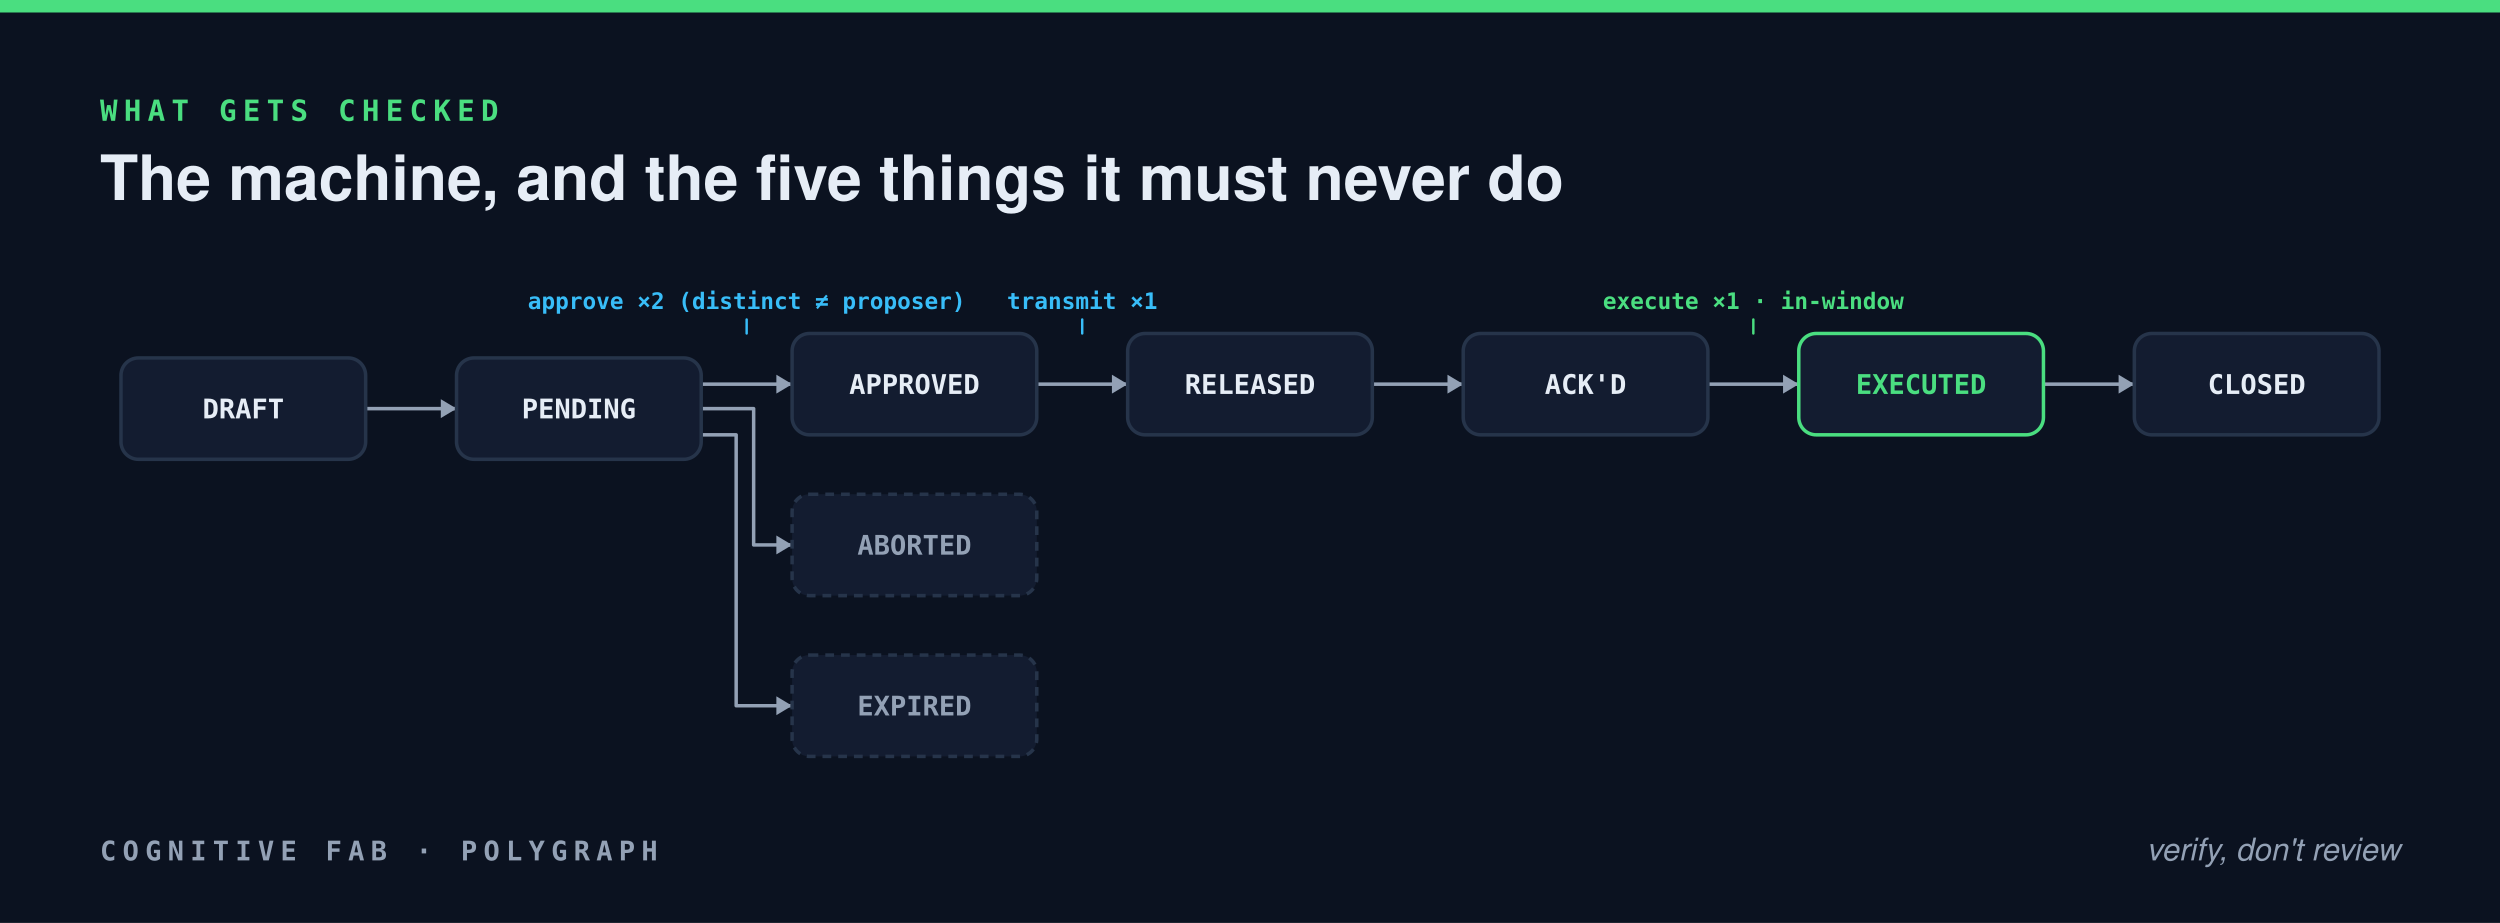
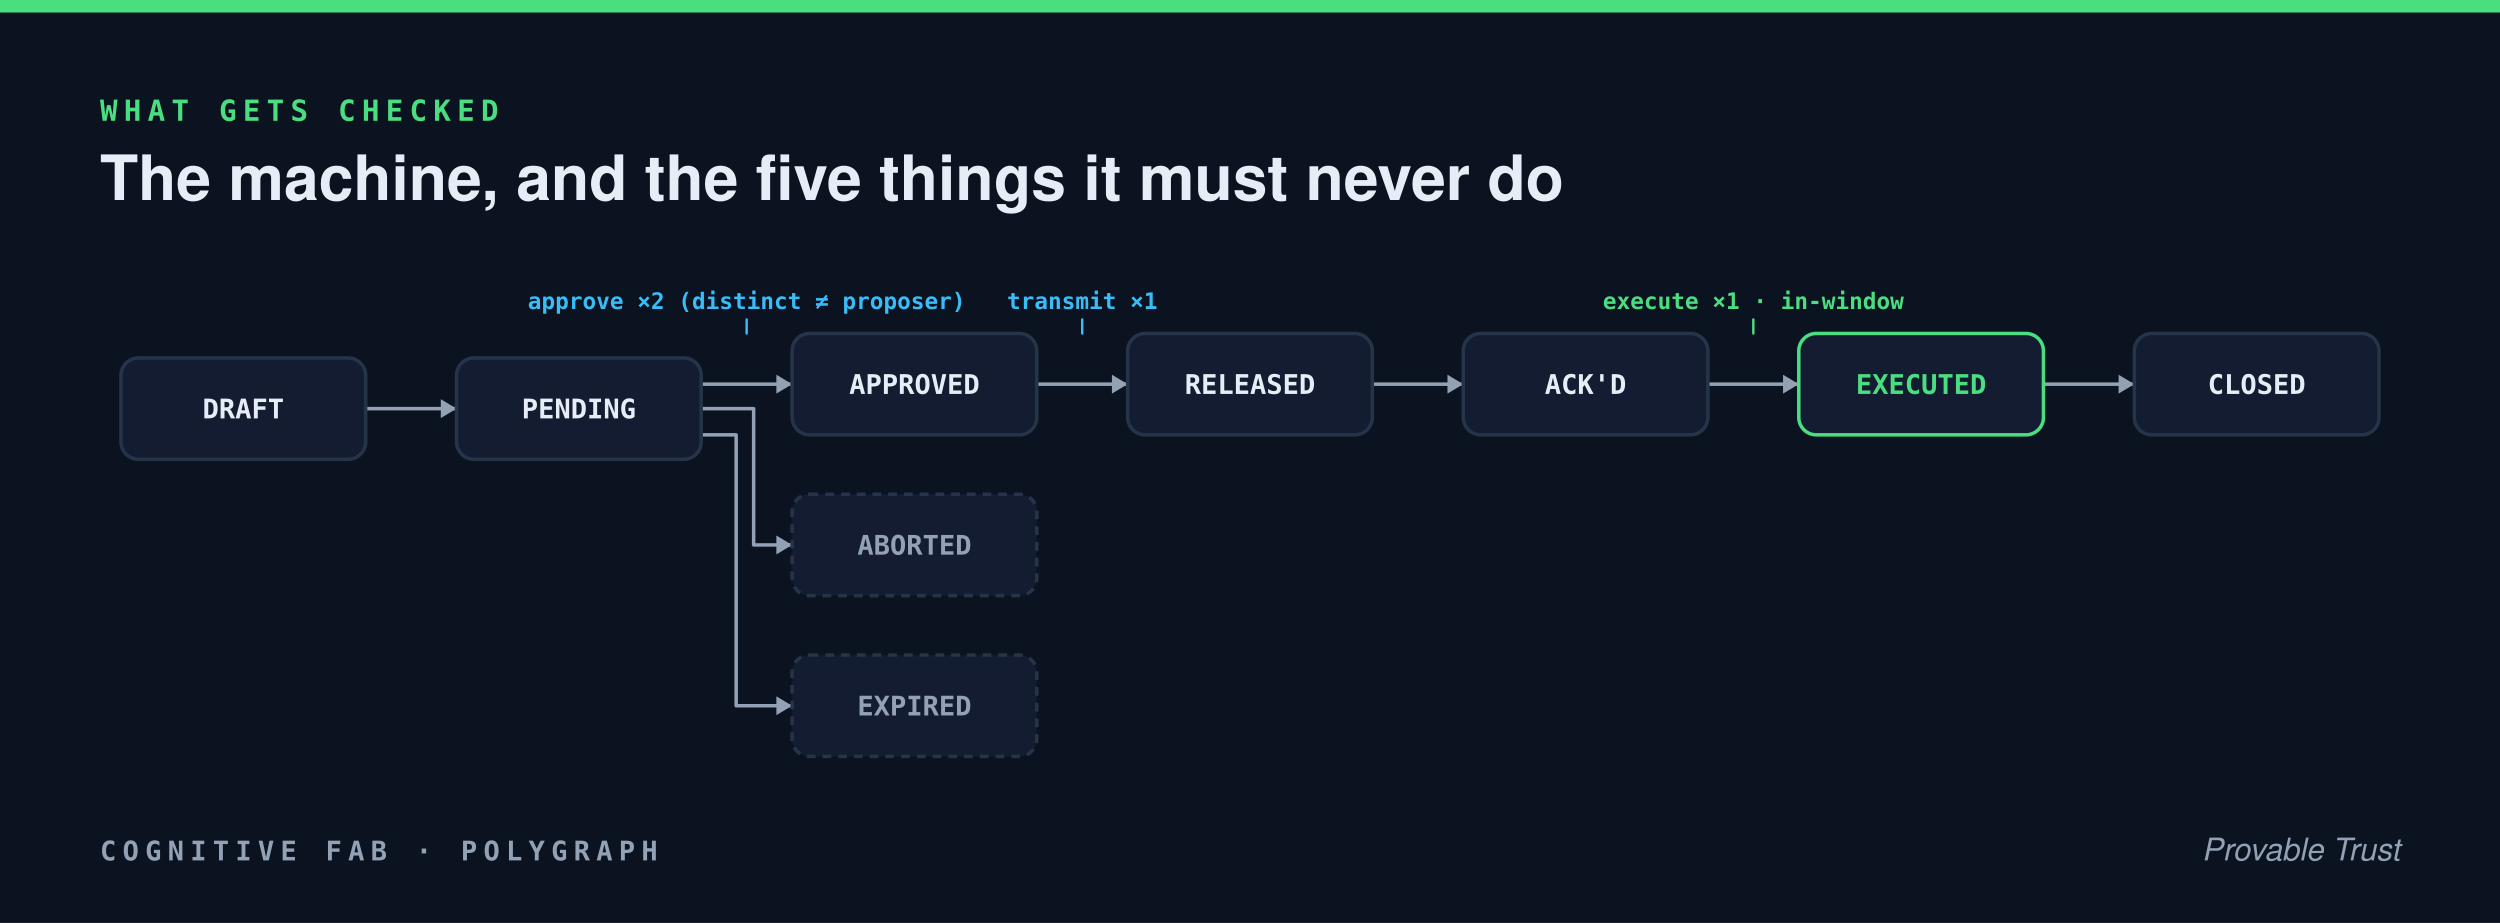
<svg xmlns="http://www.w3.org/2000/svg" width="1200" height="443" viewBox="0 0 1200 443">
  <rect width="1200" height="443" fill="#0b1220" />
  <rect x="0" y="0" width="1200" height="6" fill="#4ade80" />
  <text x="48" y="58" font-family="'DejaVu Sans Mono','Courier New', monospace" font-size="14" fill="#4ade80" font-weight="700" text-anchor="start" letter-spacing="3">WHAT GETS CHECKED</text>
  <text x="48" y="96" font-family="Helvetica, Arial, sans-serif" font-size="30" fill="#e6edf6" font-weight="700" text-anchor="start">The machine, and the five things it must never do</text>
  <text x="48" y="413" font-family="'DejaVu Sans Mono','Courier New', monospace" font-size="13" fill="#93a1b5" font-weight="700" text-anchor="start" letter-spacing="3">COGNITIVE FAB · POLYGRAPH</text>
-   <text x="1152" y="413" font-family="Helvetica, Arial, sans-serif" font-size="15" fill="#93a1b5" font-style="italic" text-anchor="end">verify, don't review</text>
+   <text x="1152" y="413" font-family="Helvetica, Arial, sans-serif" font-size="15" fill="#93a1b5" font-style="italic" text-anchor="end">Provable Trust</text>
  <g transform="translate(48 150) scale(0.8389)">
    <path d="M152 55 L204 55" fill="none" stroke="#93a1b5" stroke-width="2" stroke-linecap="round" stroke-linejoin="round" />
    <polygon points="204,55 195,60.4 195,49.6" fill="#93a1b5" />
    <path d="M344 41 L396 41" fill="none" stroke="#93a1b5" stroke-width="2" stroke-linecap="round" stroke-linejoin="round" />
    <polygon points="396,41 387,46.4 387,35.6" fill="#93a1b5" />
    <path d="M536 41 L588 41" fill="none" stroke="#93a1b5" stroke-width="2" stroke-linecap="round" stroke-linejoin="round" />
    <polygon points="588,41 579,46.4 579,35.6" fill="#93a1b5" />
    <path d="M728 41 L780 41" fill="none" stroke="#93a1b5" stroke-width="2" stroke-linecap="round" stroke-linejoin="round" />
    <polygon points="780,41 771,46.4 771,35.6" fill="#93a1b5" />
    <path d="M920 41 L972 41" fill="none" stroke="#93a1b5" stroke-width="2" stroke-linecap="round" stroke-linejoin="round" />
    <polygon points="972,41 963,46.4 963,35.6" fill="#93a1b5" />
    <path d="M1112 41 L1164 41" fill="none" stroke="#93a1b5" stroke-width="2" stroke-linecap="round" stroke-linejoin="round" />
    <polygon points="1164,41 1155,46.4 1155,35.6" fill="#93a1b5" />
    <path d="M344 55 L374 55 L374 133 L396 133" fill="none" stroke="#93a1b5" stroke-width="2" stroke-linecap="round" stroke-linejoin="round" />
    <polygon points="396,133 387,138.4 387,127.6" fill="#93a1b5" />
    <path d="M344 70 L364 70 L364 225 L396 225" fill="none" stroke="#93a1b5" stroke-width="2" stroke-linecap="round" stroke-linejoin="round" />
    <polygon points="396,225 387,230.4 387,219.6" fill="#93a1b5" />
    <rect x="12" y="26" width="140" height="58" rx="10" fill="#131c30" stroke="#26344a" stroke-width="2" />
    <text x="82" y="60.58" font-family="'DejaVu Sans Mono','Courier New', monospace" font-size="15.5" fill="#e6edf6" font-weight="700" text-anchor="middle">DRAFT</text>
    <rect x="204" y="26" width="140" height="58" rx="10" fill="#131c30" stroke="#26344a" stroke-width="2" />
    <text x="274" y="60.58" font-family="'DejaVu Sans Mono','Courier New', monospace" font-size="15.5" fill="#e6edf6" font-weight="700" text-anchor="middle">PENDING</text>
    <rect x="396" y="12" width="140" height="58" rx="10" fill="#131c30" stroke="#26344a" stroke-width="2" />
    <text x="466" y="46.58" font-family="'DejaVu Sans Mono','Courier New', monospace" font-size="15.5" fill="#e6edf6" font-weight="700" text-anchor="middle">APPROVED</text>
    <rect x="588" y="12" width="140" height="58" rx="10" fill="#131c30" stroke="#26344a" stroke-width="2" />
    <text x="658" y="46.58" font-family="'DejaVu Sans Mono','Courier New', monospace" font-size="15.5" fill="#e6edf6" font-weight="700" text-anchor="middle">RELEASED</text>
    <rect x="780" y="12" width="140" height="58" rx="10" fill="#131c30" stroke="#26344a" stroke-width="2" />
    <text x="850" y="46.58" font-family="'DejaVu Sans Mono','Courier New', monospace" font-size="15.5" fill="#e6edf6" font-weight="700" text-anchor="middle">ACK'D</text>
    <rect x="972" y="12" width="140" height="58" rx="10" fill="#131c30" stroke="#4ade80" stroke-width="2" />
    <text x="1042" y="46.58" font-family="'DejaVu Sans Mono','Courier New', monospace" font-size="15.5" fill="#4ade80" font-weight="700" text-anchor="middle">EXECUTED</text>
    <rect x="1164" y="12" width="140" height="58" rx="10" fill="#131c30" stroke="#26344a" stroke-width="2" />
    <text x="1234" y="46.58" font-family="'DejaVu Sans Mono','Courier New', monospace" font-size="15.5" fill="#e6edf6" font-weight="700" text-anchor="middle">CLOSED</text>
    <rect x="396" y="104" width="140" height="58" rx="10" fill="#131c30" stroke="#26344a" stroke-width="2" stroke-dasharray="5 4" />
    <text x="466" y="138.58" font-family="'DejaVu Sans Mono','Courier New', monospace" font-size="15.5" fill="#93a1b5" font-weight="700" text-anchor="middle">ABORTED</text>
    <rect x="396" y="196" width="140" height="58" rx="10" fill="#131c30" stroke="#26344a" stroke-width="2" stroke-dasharray="5 4" />
    <text x="466" y="230.58" font-family="'DejaVu Sans Mono','Courier New', monospace" font-size="15.5" fill="#93a1b5" font-weight="700" text-anchor="middle">EXPIRED</text>
    <line x1="370" y1="4" x2="370" y2="12" stroke="#38bdf8" stroke-width="1.4" stroke-linecap="round" />
    <text x="370" y="-2" font-family="'DejaVu Sans Mono','Courier New', monospace" font-size="13" fill="#38bdf8" font-weight="700" text-anchor="middle">approve ×2 (distinct ≠ proposer)</text>
    <line x1="562" y1="4" x2="562" y2="12" stroke="#38bdf8" stroke-width="1.4" stroke-linecap="round" />
    <text x="562" y="-2" font-family="'DejaVu Sans Mono','Courier New', monospace" font-size="13" fill="#38bdf8" font-weight="700" text-anchor="middle">transmit ×1</text>
    <line x1="946" y1="4" x2="946" y2="12" stroke="#4ade80" stroke-width="1.4" stroke-linecap="round" />
    <text x="946" y="-2" font-family="'DejaVu Sans Mono','Courier New', monospace" font-size="13" fill="#4ade80" font-weight="700" text-anchor="middle">execute ×1 · in-window</text>
  </g>
</svg>
